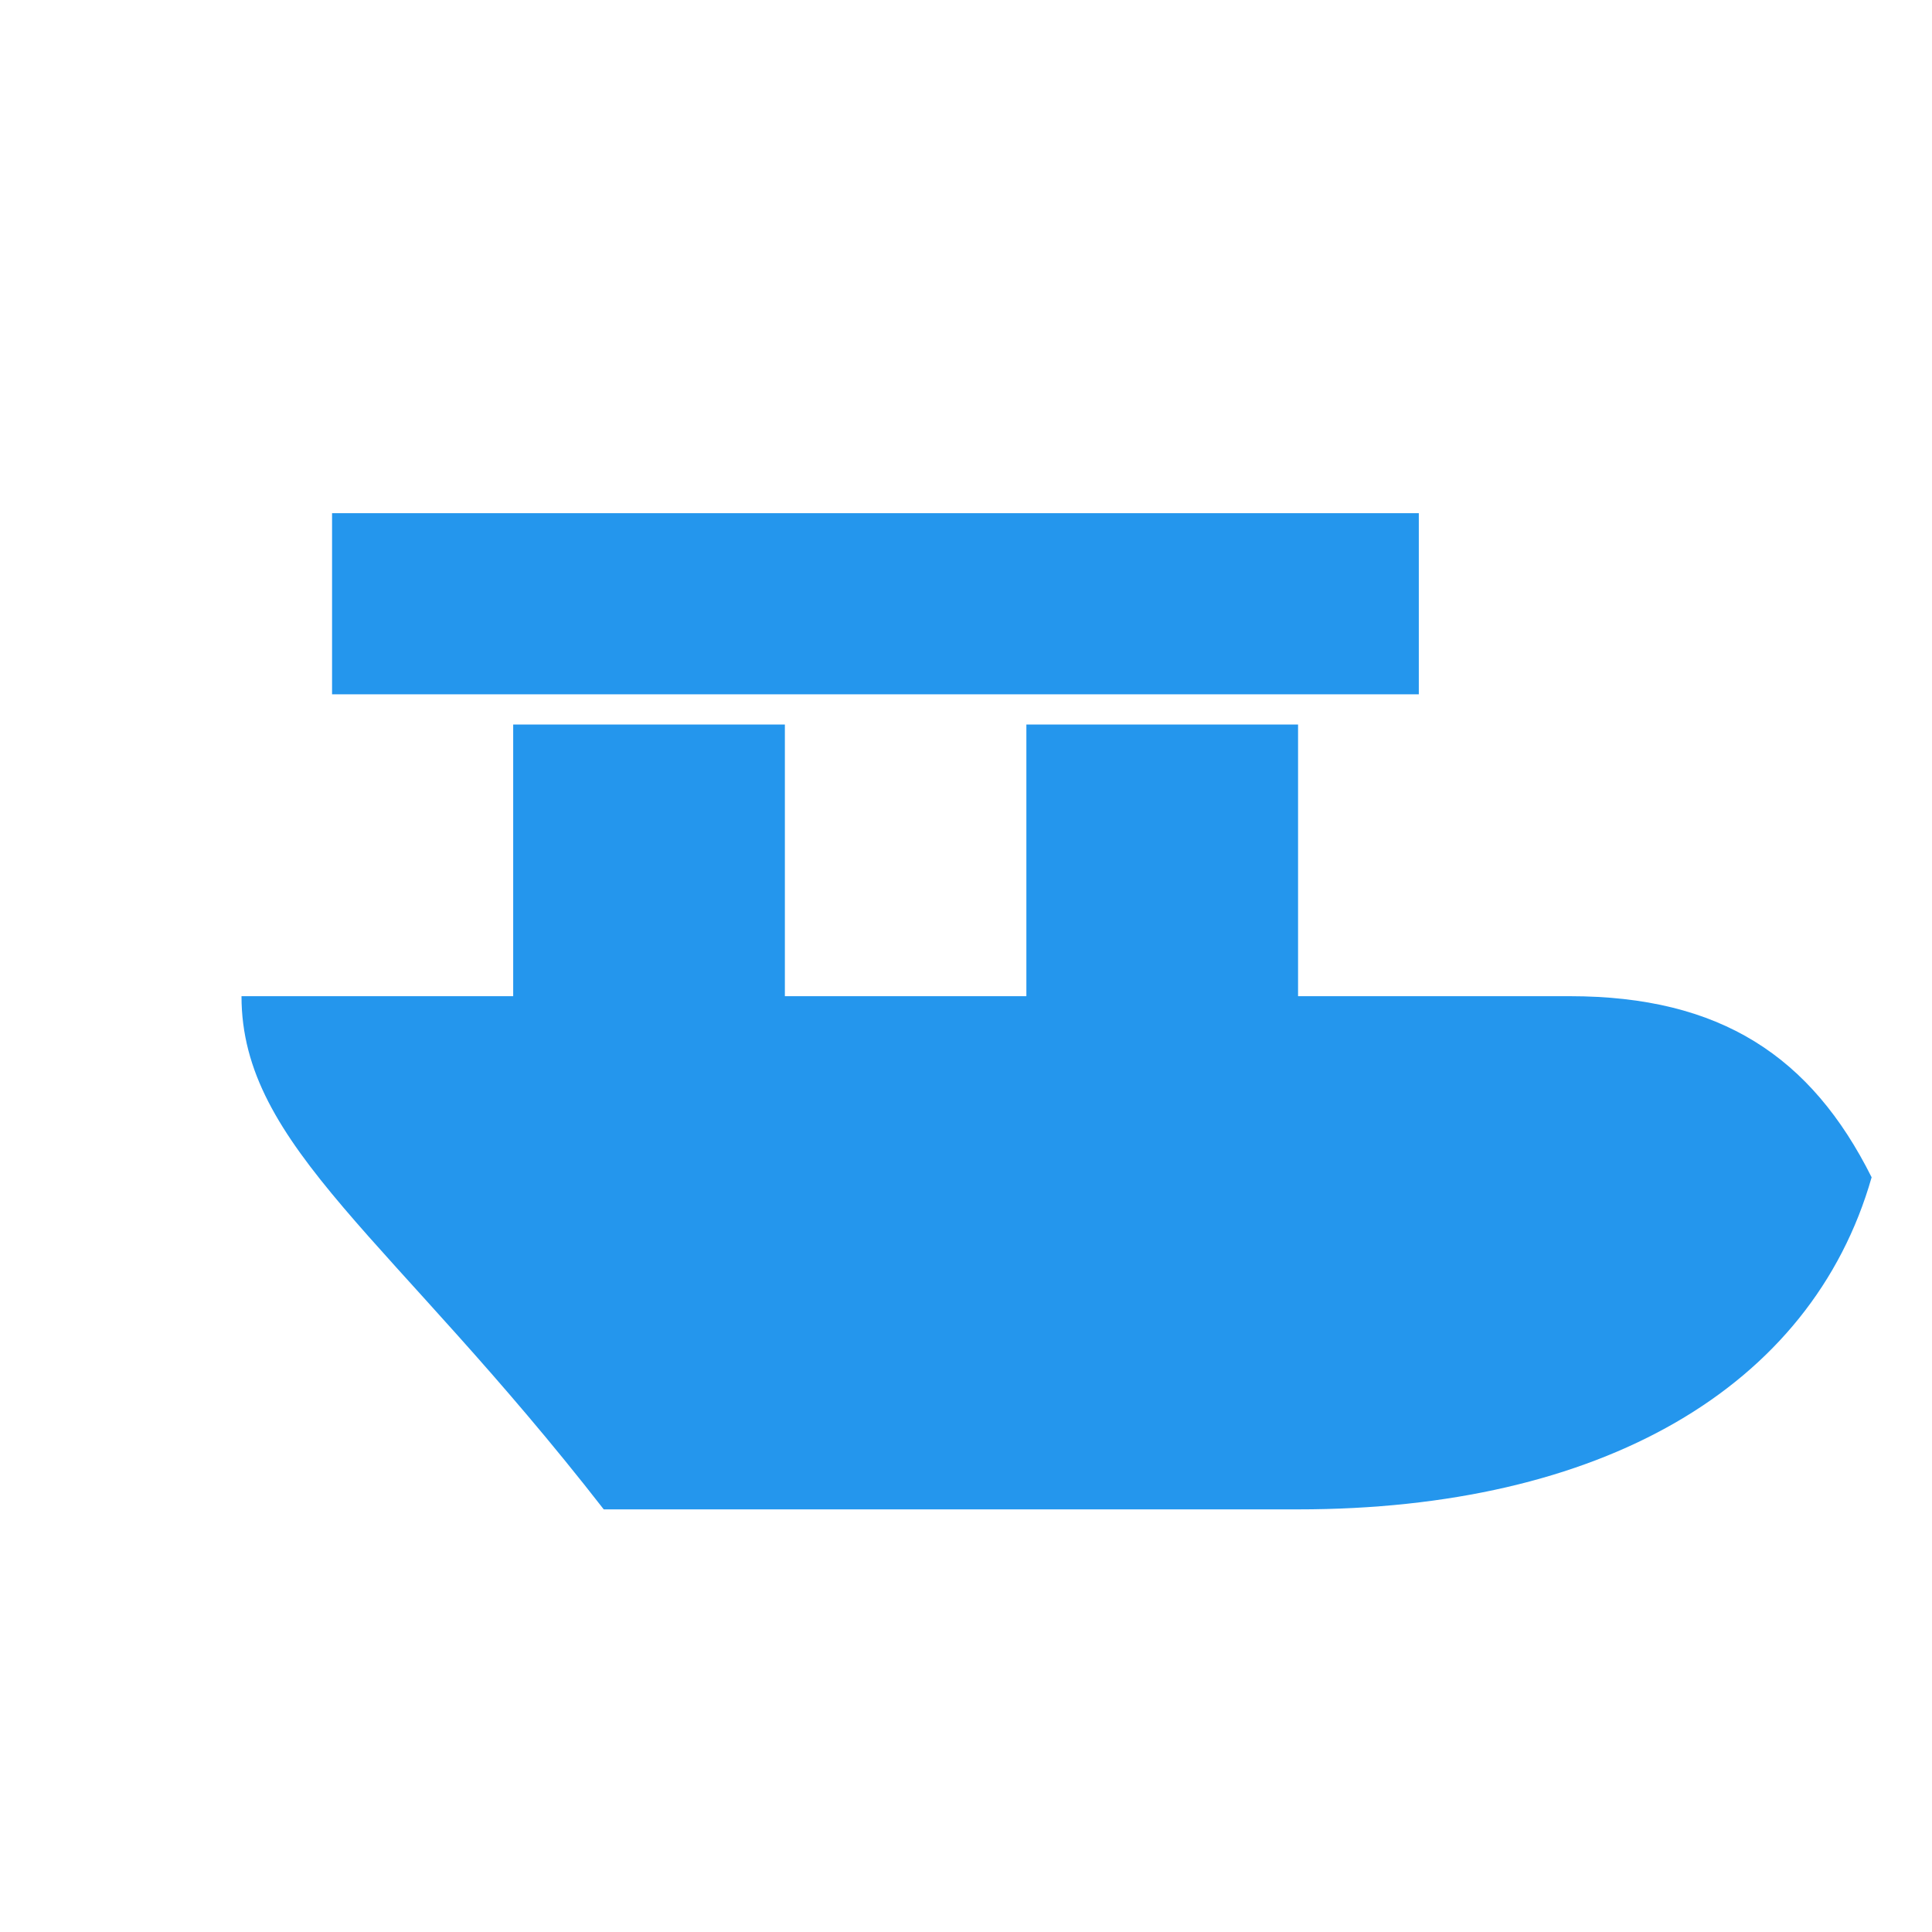
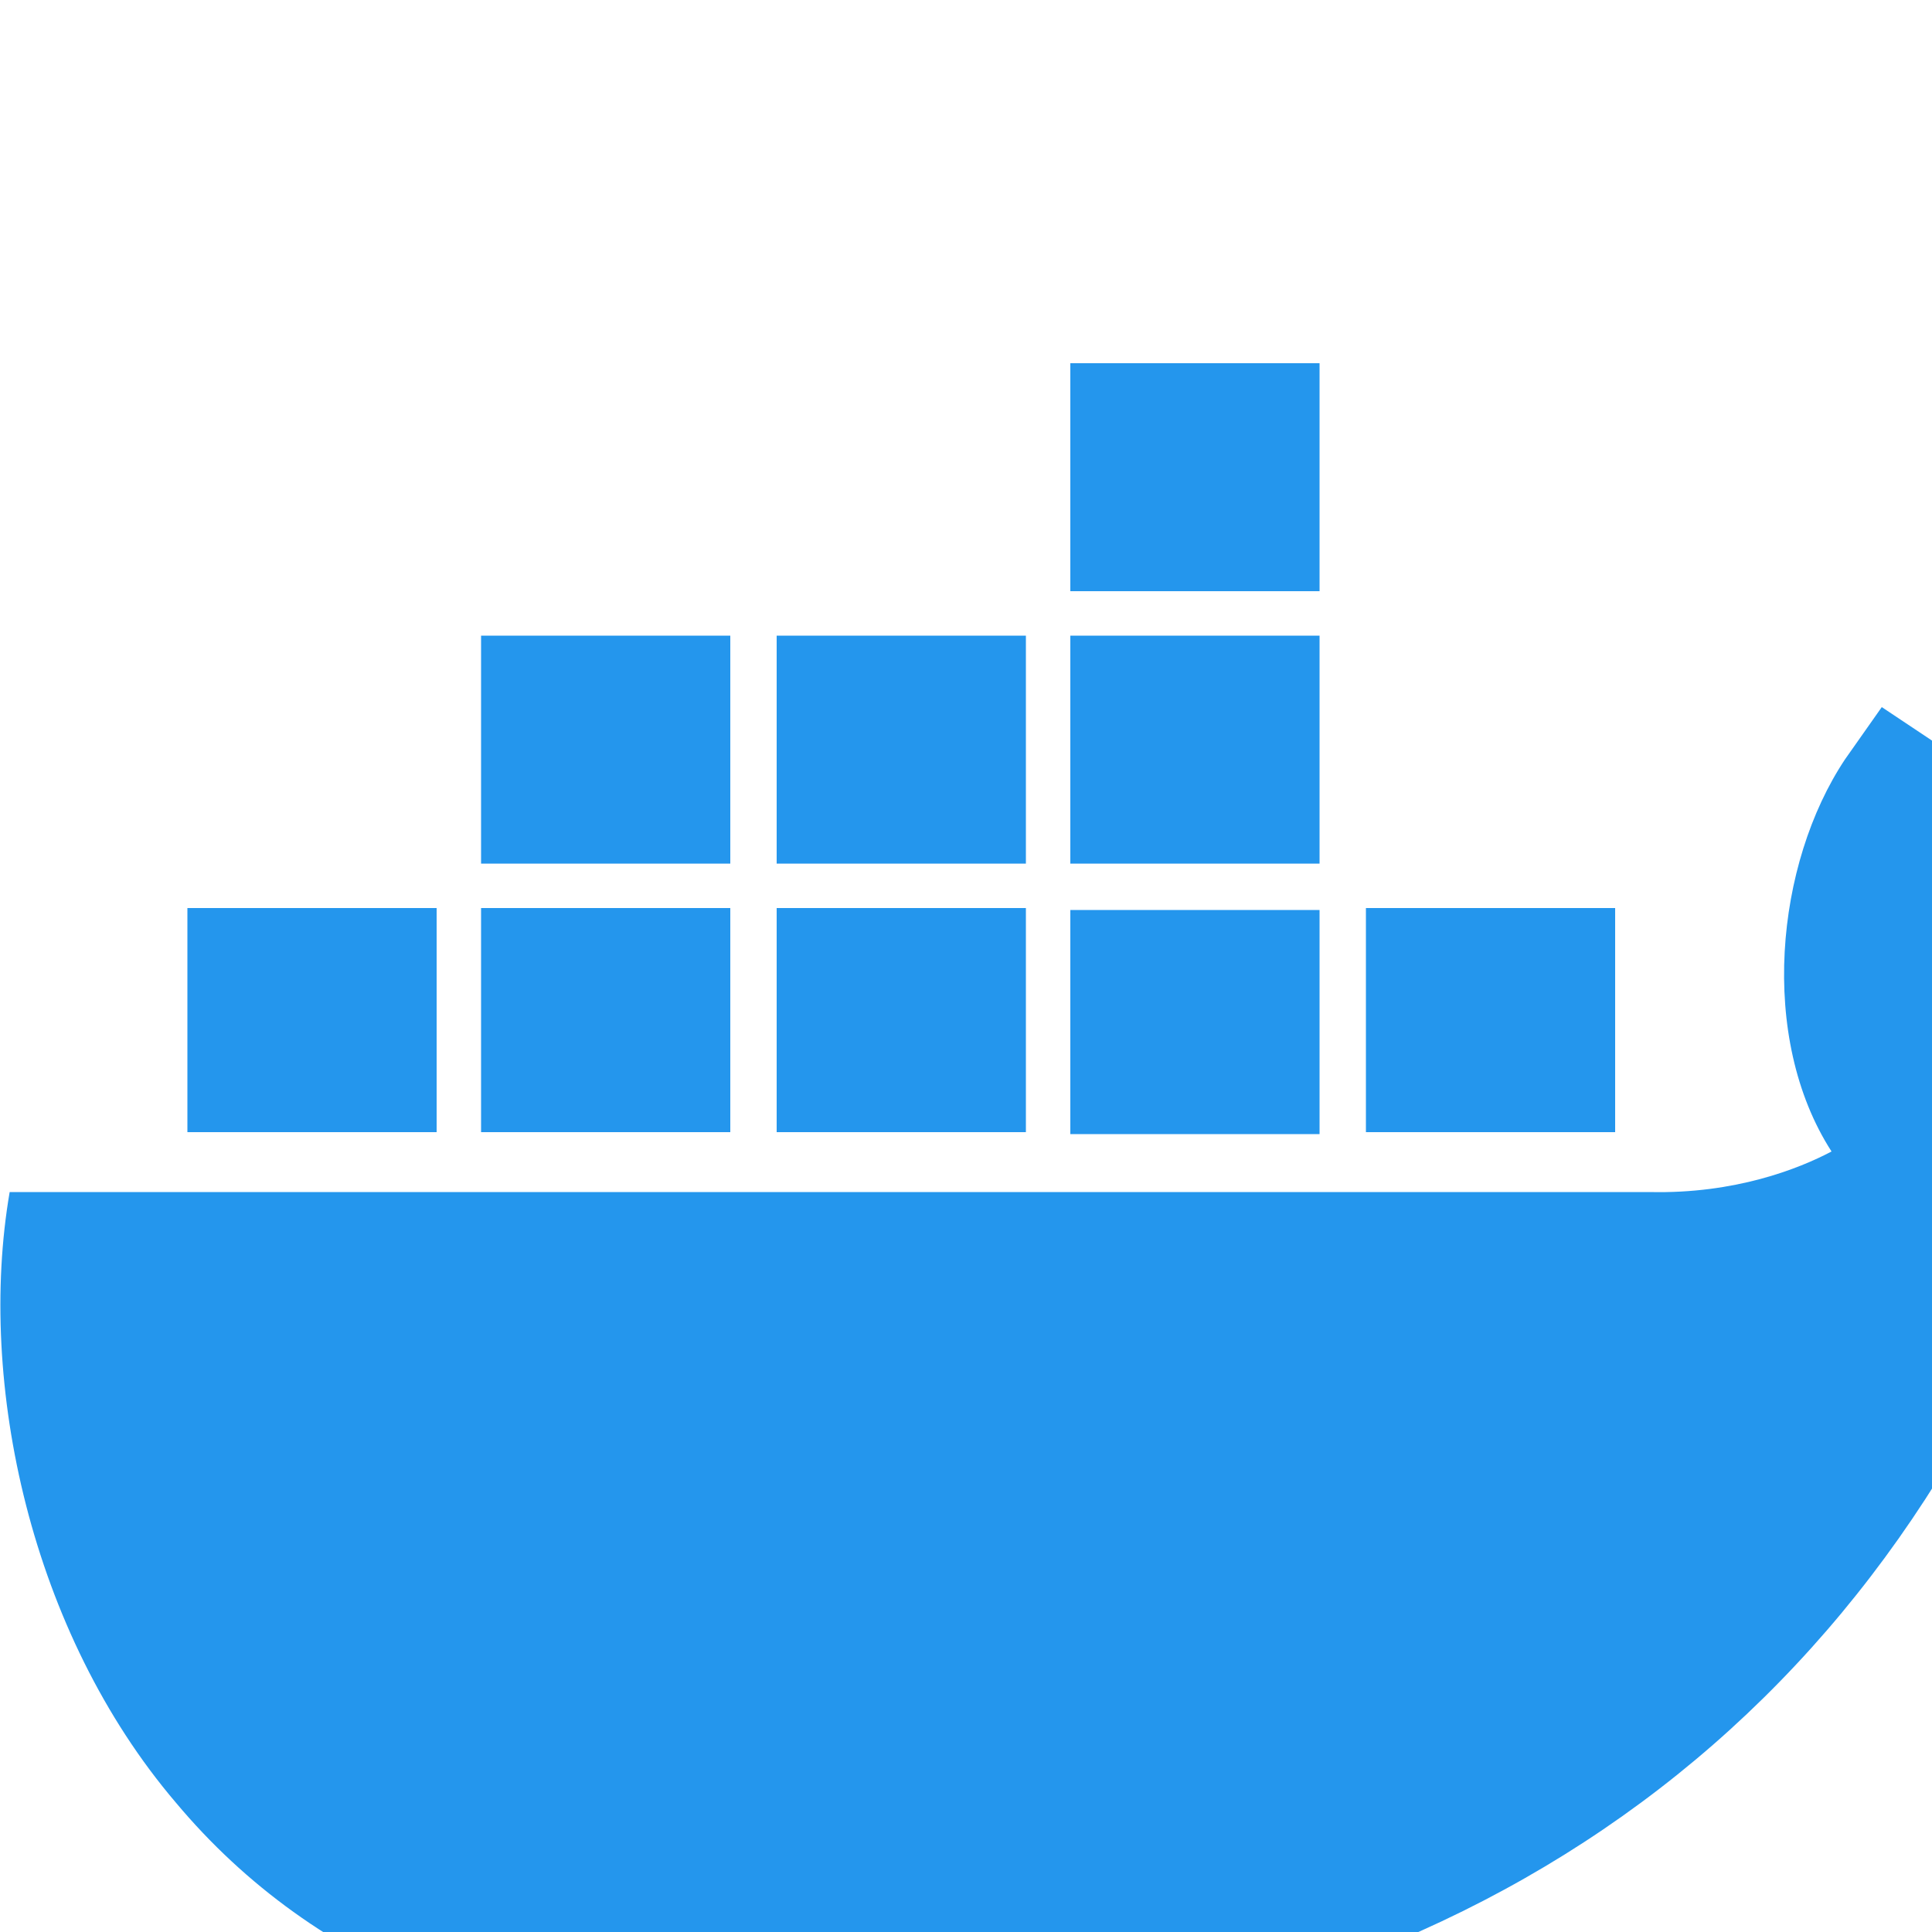
- <svg xmlns="http://www.w3.org/2000/svg" viewBox="0 0 64 64" fill="#2496ED" aria-hidden="true">
-   <path d="M8 33h9V24h9v9h8V24h9v9h9c5 0 8 2 10 6-2 7-9 11-19 11H20C13 41 8 38 8 33z" fill="#2496ED" />
-   <path d="M14 20h8m3 0h8m3 0h8" stroke="#2496ED" stroke-width="6" stroke-linecap="square" />
+ <svg xmlns="http://www.w3.org/2000/svg" viewBox="0 0 1000 1000" aria-hidden="true">
+   <g transform="translate(0 1000) scale(1 -1)">
+     <path fill="#2496ED" d="M683 413V529H554V413ZM683 812H554V694H683ZM836 530H707V414H836ZM531 671H402V553H531ZM683 671H554V553H683ZM1224 475C1196 494 1131 501 1081 492C1075 539 1049 579 1001 616L974 634L955 607C919 553 910 463 948 404C931 395 898 382 854 383H5C-12 284 16 155 91 67C163 -19 272 -63 414 -63C721 -63 949 79 1055 336C1097 335 1187 336 1233 424C1236 429 1246 450 1250 458ZM226 530H97V414H226ZM378 530H249V414H378ZM531 530H402V414H531ZM378 671H249V553H378Z" />
+   </g>
</svg>
